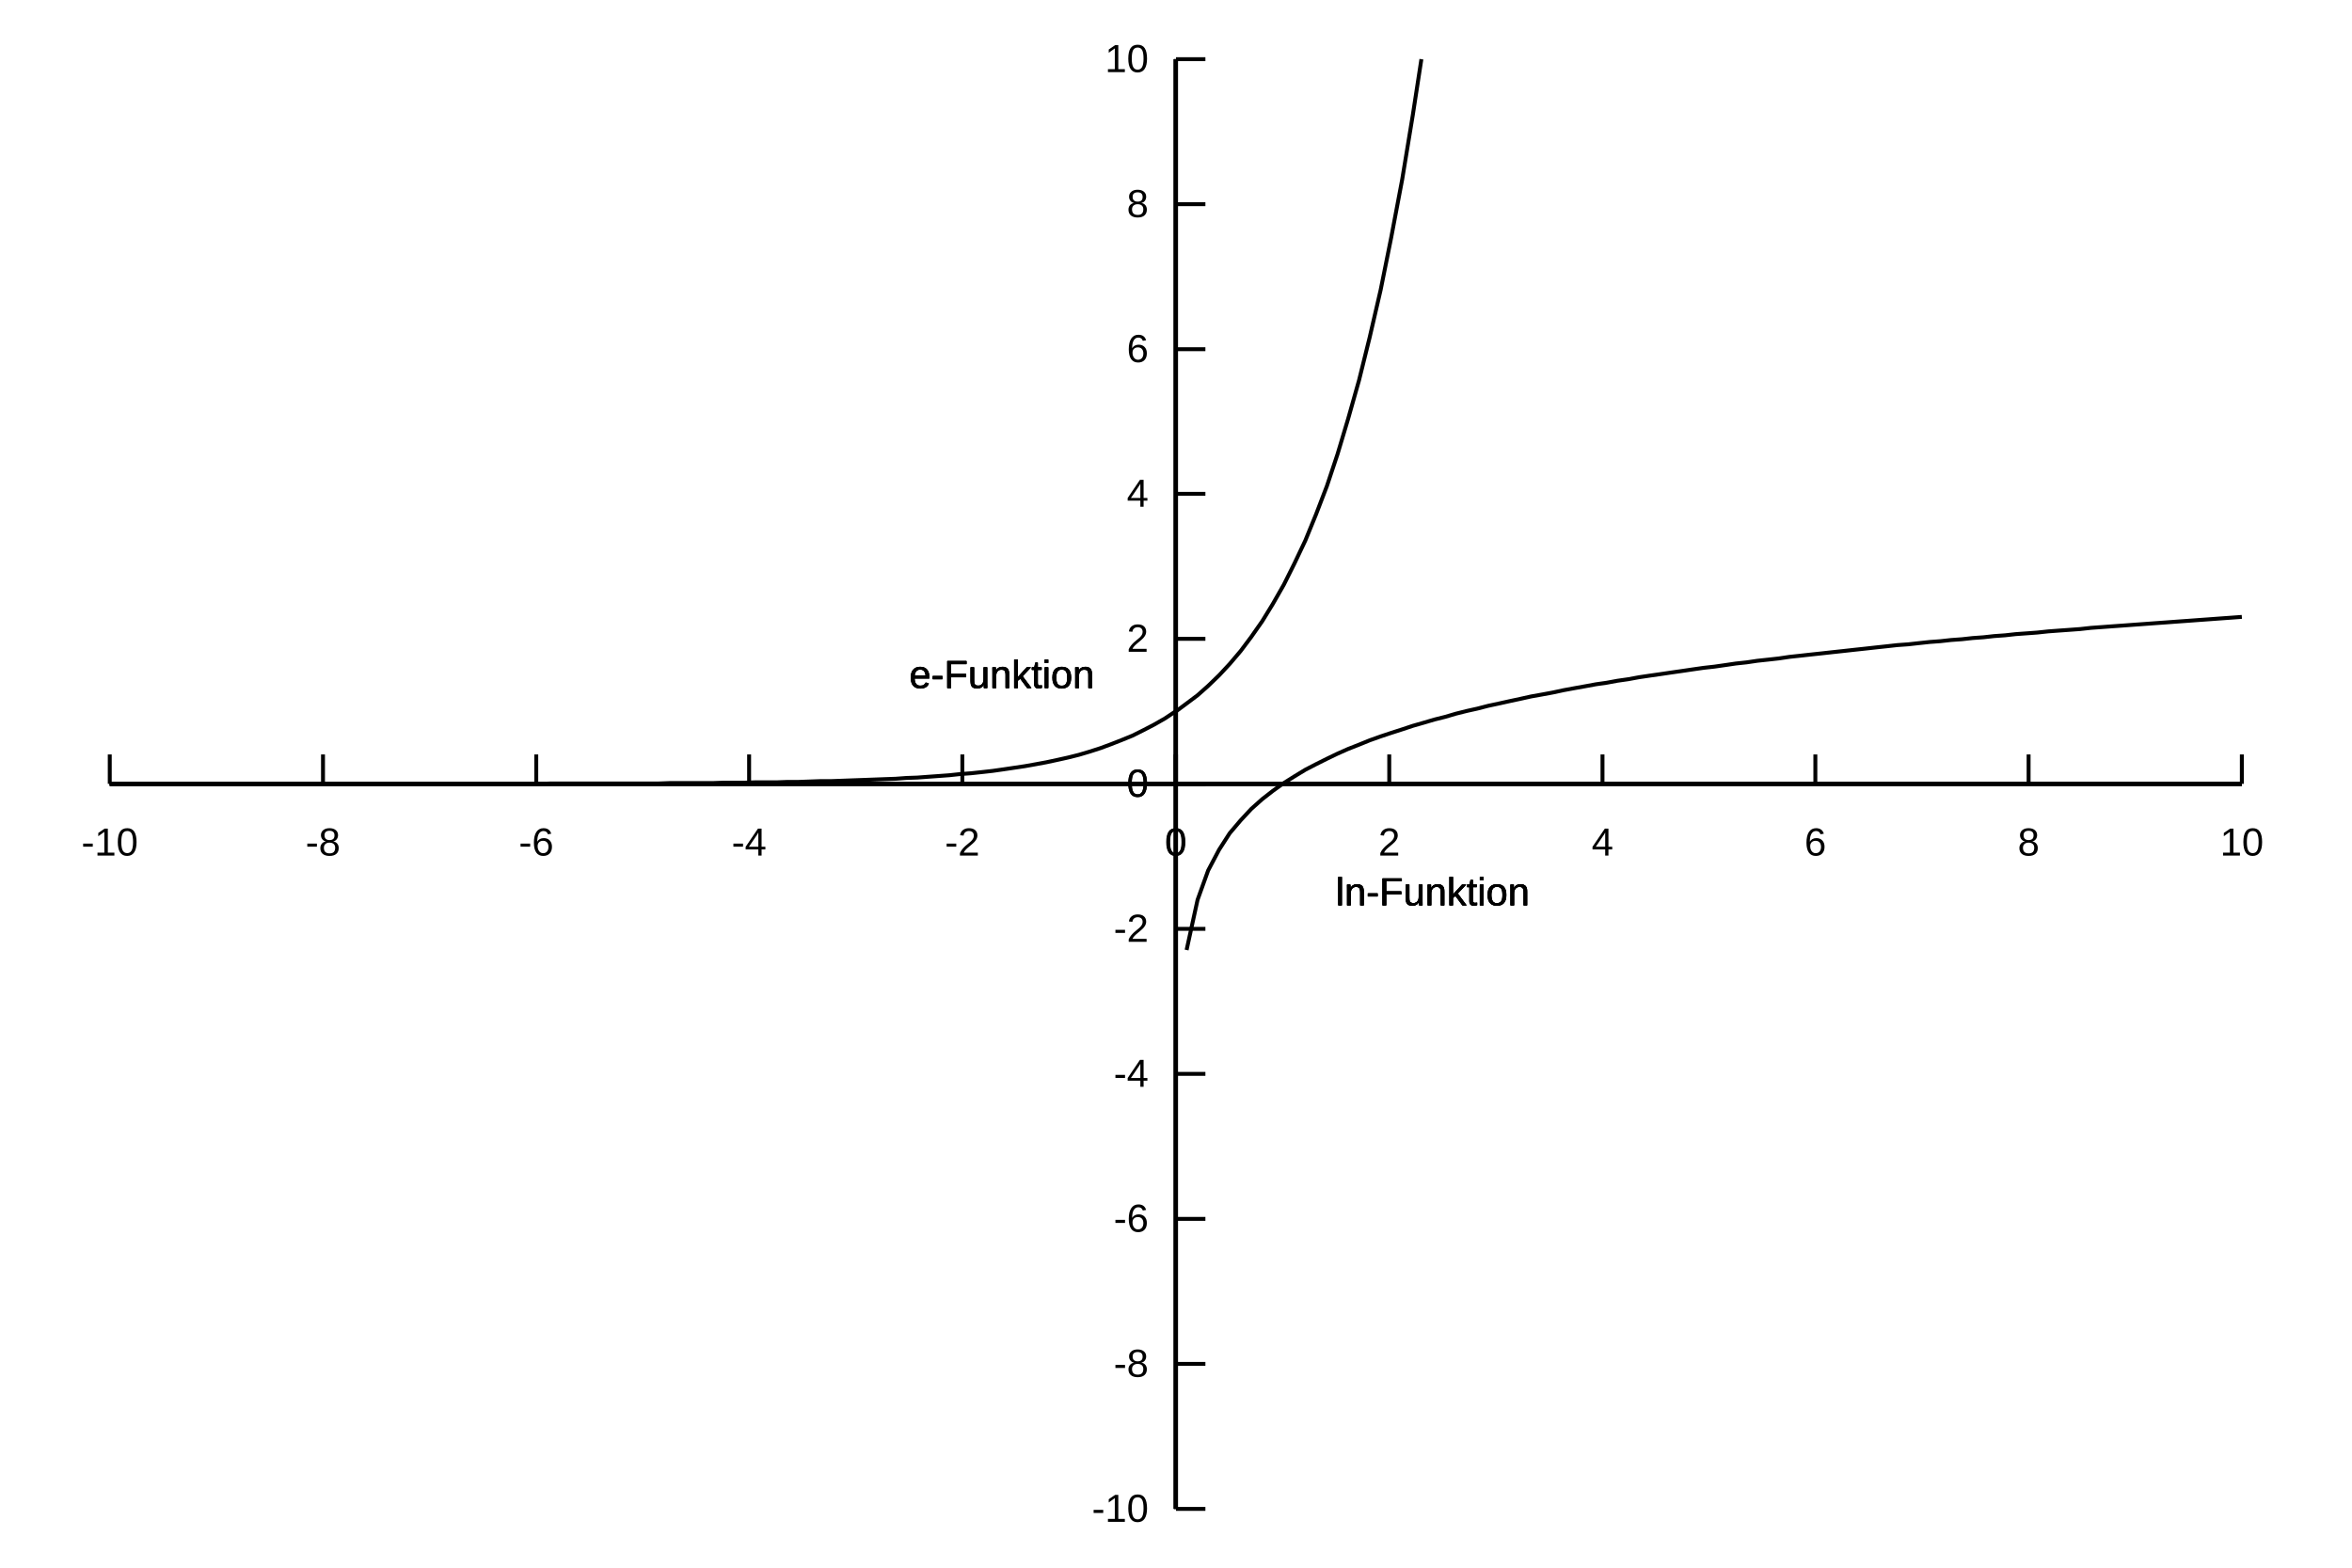
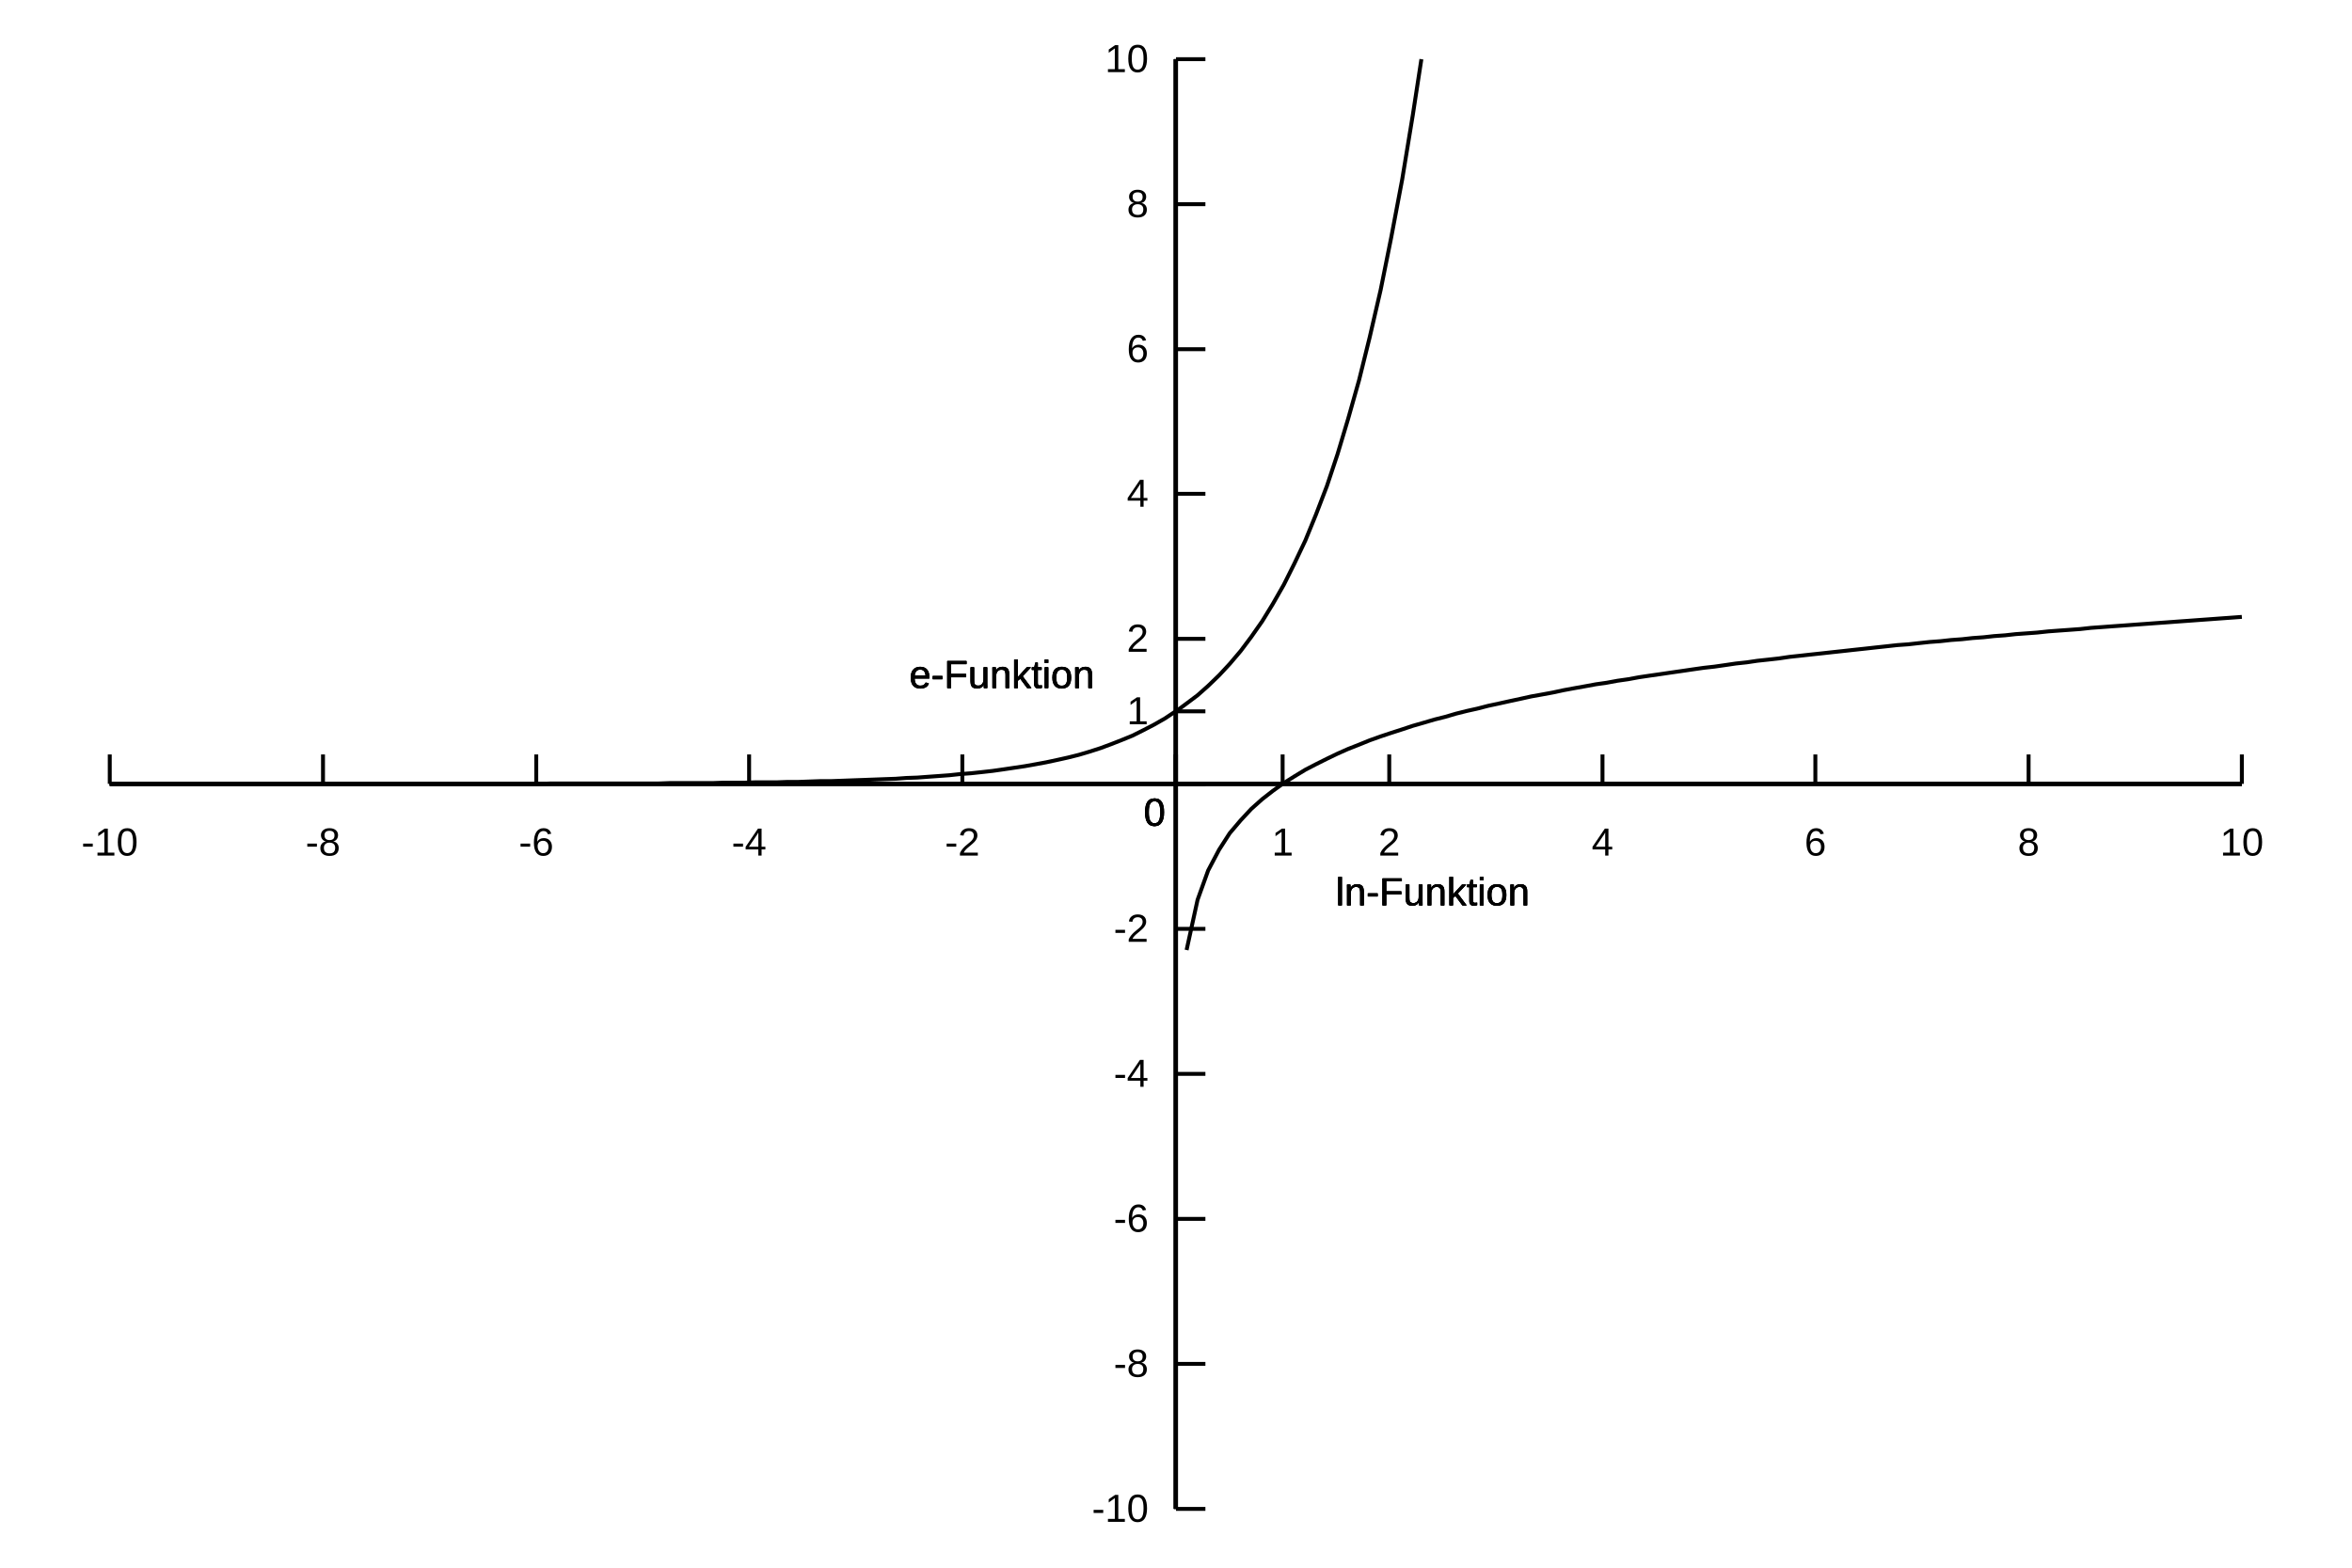
<svg xmlns="http://www.w3.org/2000/svg" xmlns:xlink="http://www.w3.org/1999/xlink" viewBox="0 0 600 400">
  <g id="gnuplot_canvas">
    <rect x="0" y="0" width="600" height="400" fill="none" />
    <defs>
      <circle id="gpDot" r="0.5" stroke-width="0.5" stroke="currentColor" />
      <path id="gpPt0" stroke-width="0.267" stroke="currentColor" d="M-1,0 h2 M0,-1 v2" />
      <path id="gpPt1" stroke-width="0.267" stroke="currentColor" d="M-1,-1 L1,1 M1,-1 L-1,1" />
      <path id="gpPt2" stroke-width="0.267" stroke="currentColor" d="M-1,0 L1,0 M0,-1 L0,1 M-1,-1 L1,1 M-1,1 L1,-1" />
      <rect id="gpPt3" stroke-width="0.267" stroke="currentColor" x="-1" y="-1" width="2" height="2" />
      <rect id="gpPt4" stroke-width="0.267" stroke="currentColor" fill="currentColor" x="-1" y="-1" width="2" height="2" />
      <circle id="gpPt5" stroke-width="0.267" stroke="currentColor" cx="0" cy="0" r="1" />
      <use xlink:href="#gpPt5" id="gpPt6" fill="currentColor" stroke="none" />
      <path id="gpPt7" stroke-width="0.267" stroke="currentColor" d="M0,-1.33 L-1.33,0.67 L1.33,0.67 z" />
      <use xlink:href="#gpPt7" id="gpPt8" fill="currentColor" stroke="none" />
      <use xlink:href="#gpPt7" id="gpPt9" stroke="currentColor" transform="rotate(180)" />
      <use xlink:href="#gpPt9" id="gpPt10" fill="currentColor" stroke="none" />
      <use xlink:href="#gpPt3" id="gpPt11" stroke="currentColor" transform="rotate(45)" />
      <use xlink:href="#gpPt11" id="gpPt12" fill="currentColor" stroke="none" />
      <path id="gpPt13" stroke-width="0.267" stroke="currentColor" d="M0,1.330 L1.265,0.411 L0.782,-1.067 L-0.782,-1.076 L-1.265,0.411 z" />
      <use xlink:href="#gpPt13" id="gpPt14" fill="currentColor" stroke="none" />
      <filter id="textbox" filterUnits="objectBoundingBox" x="0" y="0" height="1" width="1">
        <feFlood flood-color="white" flood-opacity="1" result="bgnd" />
        <feComposite in="SourceGraphic" in2="bgnd" operator="atop" />
      </filter>
      <filter id="greybox" filterUnits="objectBoundingBox" x="0" y="0" height="1" width="1">
        <feFlood flood-color="lightgrey" flood-opacity="1" result="grey" />
        <feComposite in="SourceGraphic" in2="grey" operator="atop" />
      </filter>
    </defs>
    <g fill="none" color="white" stroke="currentColor" stroke-width="1.00" stroke-linecap="butt" stroke-linejoin="miter">
</g>
    <g fill="none" color="black" stroke="currentColor" stroke-width="1.00" stroke-linecap="butt" stroke-linejoin="miter">
      <path stroke="black" d="M28.0,200.0 L28.0,192.5  " />
      <g transform="translate(28.0,218.3)" stroke="none" fill="black" font-family="arial" font-size="10.00" text-anchor="middle">
        <text>
          <tspan font-family="arial">-10</tspan>
        </text>
      </g>
    </g>
    <g fill="none" color="black" stroke="currentColor" stroke-width="1.00" stroke-linecap="butt" stroke-linejoin="miter">
      <path stroke="black" d="M82.4,200.0 L82.4,192.5  " />
      <g transform="translate(82.4,218.3)" stroke="none" fill="black" font-family="arial" font-size="10.00" text-anchor="middle">
        <text>
          <tspan font-family="arial">-8</tspan>
        </text>
      </g>
    </g>
    <g fill="none" color="black" stroke="currentColor" stroke-width="1.00" stroke-linecap="butt" stroke-linejoin="miter">
      <path stroke="black" d="M136.8,200.0 L136.8,192.5  " />
      <g transform="translate(136.8,218.3)" stroke="none" fill="black" font-family="arial" font-size="10.00" text-anchor="middle">
        <text>
          <tspan font-family="arial">-6</tspan>
        </text>
      </g>
    </g>
    <g fill="none" color="black" stroke="currentColor" stroke-width="1.00" stroke-linecap="butt" stroke-linejoin="miter">
      <path stroke="black" d="M191.1,200.0 L191.1,192.5  " />
      <g transform="translate(191.1,218.3)" stroke="none" fill="black" font-family="arial" font-size="10.00" text-anchor="middle">
        <text>
          <tspan font-family="arial">-4</tspan>
        </text>
      </g>
    </g>
    <g fill="none" color="black" stroke="currentColor" stroke-width="1.00" stroke-linecap="butt" stroke-linejoin="miter">
      <path stroke="black" d="M245.5,200.0 L245.5,192.5  " />
      <g transform="translate(245.5,218.3)" stroke="none" fill="black" font-family="arial" font-size="10.00" text-anchor="middle">
        <text>
          <tspan font-family="arial">-2</tspan>
        </text>
      </g>
    </g>
    <g fill="none" color="black" stroke="currentColor" stroke-width="1.00" stroke-linecap="butt" stroke-linejoin="miter">
      <path stroke="black" d="M299.9,200.0 L299.9,192.5  " />
      <g transform="translate(299.9,218.3)" stroke="none" fill="black" font-family="arial" font-size="10.00" text-anchor="middle">
-         <text>
-           <tspan font-family="arial"> 0</tspan>
-         </text>
+         <text />
      </g>
    </g>
    <g fill="none" color="black" stroke="currentColor" stroke-width="1.00" stroke-linecap="butt" stroke-linejoin="miter">
</g>
    <g fill="none" color="black" stroke="currentColor" stroke-width="1.00" stroke-linecap="butt" stroke-linejoin="miter">
      <path stroke="black" d="M28.0,15.1 M28.0,200.0 L299.9,200.0 L299.9,15.1 M28.0,15.1  " />
    </g>
    <g fill="none" color="white" stroke="currentColor" stroke-width="1.00" stroke-linecap="butt" stroke-linejoin="miter">
+       <g transform="translate(291.7,210.7)" stroke="none" fill="black" font-family="arial" font-size="10.00" text-anchor="start">
+         <text>
+           <tspan font-family="arial">0</tspan>
+         </text>
+       </g>
      <g transform="translate(231.9,175.6)" stroke="none" fill="black" font-family="arial" font-size="10.00" text-anchor="start">
        <text>
          <tspan font-family="arial">e-Funktion</tspan>
        </text>
      </g>
      <g transform="translate(340.7,231.0)" stroke="none" fill="black" font-family="arial" font-size="10.00" text-anchor="start">
        <text>
          <tspan font-family="arial">ln-Funktion</tspan>
        </text>
      </g>
    </g>
    <g fill="none" color="black" stroke="currentColor" stroke-width="1.00" stroke-linecap="butt" stroke-linejoin="miter">
</g>
    <g id="gnuplot_plot_1a">
      <g fill="none" color="black" stroke="currentColor" stroke-width="1.00" stroke-linecap="butt" stroke-linejoin="miter">
        <path stroke="rgb(  0,   0,   0)" d="M28.0,200.0 L30.7,200.0 L33.5,200.0 L36.2,200.0 L39.0,200.0 L41.7,200.0 L44.5,200.0 L47.2,200.0   L50.0,200.0 L52.7,200.0 L55.5,200.0 L58.2,200.0 L61.0,200.0 L63.7,200.0 L66.5,200.0 L69.2,200.0   L71.9,200.0 L74.7,200.0 L77.4,200.0 L80.2,200.0 L82.9,200.0 L85.7,200.0 L88.4,200.0 L91.2,200.0   L93.9,200.0 L96.7,200.0 L99.4,200.0 L102.2,200.0 L104.9,200.0 L107.6,200.0 L110.4,200.0 L113.1,200.0   L115.9,200.0 L118.6,200.0 L121.4,200.0 L124.1,200.0 L126.9,200.0 L129.6,200.0 L132.4,200.0 L135.1,200.0   L137.9,200.0 L140.6,199.9 L143.4,199.9 L146.1,199.9 L148.8,199.9 L151.6,199.9 L154.3,199.9 L157.1,199.9   L159.8,199.9 L162.6,199.9 L165.3,199.9 L168.1,199.9 L170.8,199.8 L173.6,199.8 L176.3,199.8 L179.1,199.8   L181.8,199.8 L184.5,199.7 L187.3,199.7 L190.0,199.7 L192.8,199.6 L195.5,199.6 L198.3,199.6 L201.0,199.5   L203.8,199.5 L206.5,199.4 L209.3,199.3 L212.0,199.3 L214.8,199.2 L217.5,199.1 L220.3,199.0 L223.0,198.9   L225.7,198.8 L228.5,198.7 L231.2,198.5 L234.0,198.4 L236.7,198.2 L239.5,198.0 L242.2,197.8 L245.0,197.5   L247.7,197.3 L250.5,197.0 L253.2,196.7 L256.0,196.3 L258.7,195.9 L261.4,195.5 L264.2,195.0 L266.9,194.5   L269.7,193.9 L272.4,193.3 L275.2,192.6 L277.9,191.8 L280.7,190.9 L283.4,189.9 L286.2,188.8 L288.9,187.7   L291.7,186.3 L294.4,184.9 L297.2,183.3 L299.9,181.5  " />
      </g>
    </g>
    <g id="gnuplot_plot_2a">
      <g fill="none" color="black" stroke="currentColor" stroke-width="1.00" stroke-linecap="butt" stroke-linejoin="miter">
</g>
    </g>
    <g fill="none" color="white" stroke="rgb(  0,   0,   0)" stroke-width="2.00" stroke-linecap="butt" stroke-linejoin="miter">
</g>
    <g fill="none" color="black" stroke="currentColor" stroke-width="2.00" stroke-linecap="butt" stroke-linejoin="miter">
</g>
    <g fill="none" color="black" stroke="black" stroke-width="1.00" stroke-linecap="butt" stroke-linejoin="miter">
</g>
    <g fill="none" color="black" stroke="currentColor" stroke-width="1.00" stroke-linecap="butt" stroke-linejoin="miter">
      <path stroke="black" d="M28.0,15.1 M28.0,200.0 L299.9,200.0 L299.9,15.1 M28.0,15.1  " />
    </g>
    <g fill="none" color="black" stroke="currentColor" stroke-width="1.00" stroke-linecap="butt" stroke-linejoin="miter">
</g>
    <g fill="none" color="black" stroke="currentColor" stroke-width="1.00" stroke-linecap="butt" stroke-linejoin="miter">
      <path stroke="black" d="M300.0,200.0 L307.5,200.0  " />
      <g transform="translate(293.0,203.3)" stroke="none" fill="black" font-family="arial" font-size="10.00" text-anchor="end">
-         <text>
-           <tspan font-family="arial"> 0</tspan>
+         <text />
+       </g>
+     </g>
+     <g fill="none" color="black" stroke="currentColor" stroke-width="1.00" stroke-linecap="butt" stroke-linejoin="miter">
+       <path stroke="black" d="M300.0,181.5 L307.5,181.5  " />
+       <g transform="translate(293.0,184.8)" stroke="none" fill="black" font-family="arial" font-size="10.00" text-anchor="end">
+         <text>
+           <tspan font-family="arial">1</tspan>
        </text>
      </g>
    </g>
    <g fill="none" color="black" stroke="currentColor" stroke-width="1.00" stroke-linecap="butt" stroke-linejoin="miter">
      <path stroke="black" d="M300.0,163.0 L307.5,163.0  " />
      <g transform="translate(293.0,166.3)" stroke="none" fill="black" font-family="arial" font-size="10.00" text-anchor="end">
        <text>
-           <tspan font-family="arial"> 2</tspan>
+           <tspan font-family="arial">2</tspan>
        </text>
      </g>
    </g>
    <g fill="none" color="black" stroke="currentColor" stroke-width="1.00" stroke-linecap="butt" stroke-linejoin="miter">
      <path stroke="black" d="M300.0,126.0 L307.5,126.0  " />
      <g transform="translate(293.0,129.3)" stroke="none" fill="black" font-family="arial" font-size="10.00" text-anchor="end">
        <text>
-           <tspan font-family="arial"> 4</tspan>
+           <tspan font-family="arial">4</tspan>
        </text>
      </g>
    </g>
    <g fill="none" color="black" stroke="currentColor" stroke-width="1.00" stroke-linecap="butt" stroke-linejoin="miter">
      <path stroke="black" d="M300.0,89.1 L307.5,89.1  " />
      <g transform="translate(293.0,92.4)" stroke="none" fill="black" font-family="arial" font-size="10.00" text-anchor="end">
        <text>
-           <tspan font-family="arial"> 6</tspan>
+           <tspan font-family="arial">6</tspan>
        </text>
      </g>
    </g>
    <g fill="none" color="black" stroke="currentColor" stroke-width="1.00" stroke-linecap="butt" stroke-linejoin="miter">
      <path stroke="black" d="M300.0,52.1 L307.5,52.1  " />
      <g transform="translate(293.0,55.4)" stroke="none" fill="black" font-family="arial" font-size="10.00" text-anchor="end">
        <text>
-           <tspan font-family="arial"> 8</tspan>
+           <tspan font-family="arial">8</tspan>
        </text>
      </g>
    </g>
    <g fill="none" color="black" stroke="currentColor" stroke-width="1.00" stroke-linecap="butt" stroke-linejoin="miter">
      <path stroke="black" d="M300.0,15.1 L307.5,15.1  " />
      <g transform="translate(293.0,18.4)" stroke="none" fill="black" font-family="arial" font-size="10.00" text-anchor="end">
        <text>
-           <tspan font-family="arial"> 10</tspan>
+           <tspan font-family="arial">10</tspan>
        </text>
      </g>
    </g>
    <g fill="none" color="black" stroke="currentColor" stroke-width="1.00" stroke-linecap="butt" stroke-linejoin="miter">
      <path stroke="black" d="M300.0,200.0 L300.0,192.5  " />
      <g transform="translate(300.0,218.3)" stroke="none" fill="black" font-family="arial" font-size="10.00" text-anchor="middle">
-         <text>
-           <tspan font-family="arial"> 0</tspan>
+         <text />
+       </g>
+     </g>
+     <g fill="none" color="black" stroke="currentColor" stroke-width="1.00" stroke-linecap="butt" stroke-linejoin="miter">
+       <path stroke="black" d="M327.2,200.0 L327.2,192.5  " />
+       <g transform="translate(327.2,218.3)" stroke="none" fill="black" font-family="arial" font-size="10.00" text-anchor="middle">
+         <text>
+           <tspan font-family="arial">1</tspan>
        </text>
      </g>
    </g>
    <g fill="none" color="black" stroke="currentColor" stroke-width="1.00" stroke-linecap="butt" stroke-linejoin="miter">
      <path stroke="black" d="M354.4,200.0 L354.4,192.5  " />
      <g transform="translate(354.4,218.3)" stroke="none" fill="black" font-family="arial" font-size="10.00" text-anchor="middle">
        <text>
-           <tspan font-family="arial"> 2</tspan>
+           <tspan font-family="arial">2</tspan>
        </text>
      </g>
    </g>
    <g fill="none" color="black" stroke="currentColor" stroke-width="1.00" stroke-linecap="butt" stroke-linejoin="miter">
      <path stroke="black" d="M408.8,200.0 L408.8,192.5  " />
      <g transform="translate(408.8,218.3)" stroke="none" fill="black" font-family="arial" font-size="10.00" text-anchor="middle">
        <text>
-           <tspan font-family="arial"> 4</tspan>
+           <tspan font-family="arial">4</tspan>
        </text>
      </g>
    </g>
    <g fill="none" color="black" stroke="currentColor" stroke-width="1.00" stroke-linecap="butt" stroke-linejoin="miter">
      <path stroke="black" d="M463.1,200.0 L463.1,192.5  " />
      <g transform="translate(463.1,218.3)" stroke="none" fill="black" font-family="arial" font-size="10.00" text-anchor="middle">
        <text>
-           <tspan font-family="arial"> 6</tspan>
+           <tspan font-family="arial">6</tspan>
        </text>
      </g>
    </g>
    <g fill="none" color="black" stroke="currentColor" stroke-width="1.00" stroke-linecap="butt" stroke-linejoin="miter">
      <path stroke="black" d="M517.5,200.0 L517.5,192.5  " />
      <g transform="translate(517.5,218.3)" stroke="none" fill="black" font-family="arial" font-size="10.00" text-anchor="middle">
        <text>
-           <tspan font-family="arial"> 8</tspan>
+           <tspan font-family="arial">8</tspan>
        </text>
      </g>
    </g>
    <g fill="none" color="black" stroke="currentColor" stroke-width="1.00" stroke-linecap="butt" stroke-linejoin="miter">
      <path stroke="black" d="M571.9,200.0 L571.9,192.5  " />
      <g transform="translate(571.9,218.3)" stroke="none" fill="black" font-family="arial" font-size="10.00" text-anchor="middle">
        <text>
-           <tspan font-family="arial"> 10</tspan>
+           <tspan font-family="arial">10</tspan>
        </text>
      </g>
    </g>
    <g fill="none" color="black" stroke="currentColor" stroke-width="1.00" stroke-linecap="butt" stroke-linejoin="miter">
</g>
    <g fill="none" color="black" stroke="currentColor" stroke-width="1.00" stroke-linecap="butt" stroke-linejoin="miter">
      <path stroke="black" d="M300.0,15.1 L300.0,200.0 L571.9,200.0 M571.9,15.1 M300.0,15.1  " />
    </g>
    <g fill="none" color="white" stroke="currentColor" stroke-width="1.00" stroke-linecap="butt" stroke-linejoin="miter">
+       <g transform="translate(291.8,210.7)" stroke="none" fill="black" font-family="arial" font-size="10.00" text-anchor="start">
+         <text>
+           <tspan font-family="arial">0</tspan>
+         </text>
+       </g>
      <g transform="translate(232.0,175.6)" stroke="none" fill="black" font-family="arial" font-size="10.00" text-anchor="start">
        <text>
          <tspan font-family="arial">e-Funktion</tspan>
        </text>
      </g>
      <g transform="translate(340.8,231.0)" stroke="none" fill="black" font-family="arial" font-size="10.00" text-anchor="start">
        <text>
          <tspan font-family="arial">ln-Funktion</tspan>
        </text>
      </g>
    </g>
    <g fill="none" color="black" stroke="currentColor" stroke-width="1.00" stroke-linecap="butt" stroke-linejoin="miter">
</g>
    <g id="gnuplot_plot_1b">
      <g fill="none" color="black" stroke="currentColor" stroke-width="1.00" stroke-linecap="butt" stroke-linejoin="miter">
        <path stroke="rgb(  0,   0,   0)" d="M300.0,181.5 L302.7,179.5 L305.5,177.4 L308.2,175.0 L311.0,172.3 L313.7,169.4 L316.5,166.1 L319.2,162.5   L322.0,158.5 L324.7,154.1 L327.5,149.2 L330.2,143.8 L333.0,137.9 L335.7,131.3 L338.5,124.0 L341.2,115.9   L343.9,106.9 L346.7,97.0 L349.4,86.1 L352.2,74.0 L354.9,60.6 L357.7,45.8 L360.4,29.4 L362.6,15.1    " />
      </g>
    </g>
    <g id="gnuplot_plot_2b">
      <g fill="none" color="black" stroke="currentColor" stroke-width="1.00" stroke-linecap="butt" stroke-linejoin="miter">
        <path stroke="rgb(  0,   0,   0)" d="M327.2,200.0 L327.5,199.8 L330.2,198.1 L333.0,196.4 L335.7,195.0 L338.5,193.6 L341.2,192.3 L343.9,191.1   L346.7,190.0 L349.4,188.9 L352.2,187.9 L354.9,187.0 L357.7,186.1 L360.4,185.2 L363.2,184.4 L365.9,183.6   L368.7,182.9 L371.4,182.1 L374.2,181.4 L376.9,180.8 L379.6,180.1 L382.4,179.5 L385.1,178.9 L387.9,178.3   L390.6,177.7 L393.4,177.2 L396.1,176.7 L398.9,176.1 L401.6,175.6 L404.4,175.1 L407.1,174.6 L409.9,174.2   L412.6,173.7 L415.4,173.3 L418.1,172.8 L420.8,172.4 L423.6,172.0 L426.3,171.6 L429.1,171.2 L431.8,170.8   L434.6,170.4 L437.3,170.1 L440.1,169.7 L442.8,169.3 L445.6,169.0 L448.3,168.6 L451.1,168.3 L453.8,168.0   L456.5,167.6 L459.3,167.3 L462.0,167.0 L464.8,166.7 L467.5,166.4 L470.3,166.1 L473.0,165.8 L475.8,165.5   L478.5,165.2 L481.3,164.9 L484.0,164.6 L486.8,164.4 L489.5,164.1 L492.3,163.8 L495.0,163.6 L497.7,163.3   L500.5,163.1 L503.2,162.8 L506.0,162.6 L508.7,162.3 L511.5,162.1 L514.2,161.8 L517.0,161.6 L519.7,161.4   L522.5,161.1 L525.2,160.9 L528.0,160.7 L530.7,160.5 L533.4,160.2 L536.2,160.0 L538.9,159.8 L541.7,159.6   L544.4,159.4 L547.2,159.2 L549.9,159.0 L552.7,158.8 L555.4,158.6 L558.2,158.4 L560.9,158.2 L563.7,158.0   L566.4,157.8 L569.2,157.6 L571.9,157.4  " />
      </g>
    </g>
    <g fill="none" color="white" stroke="rgb(  0,   0,   0)" stroke-width="2.00" stroke-linecap="butt" stroke-linejoin="miter">
</g>
    <g fill="none" color="black" stroke="currentColor" stroke-width="2.00" stroke-linecap="butt" stroke-linejoin="miter">
</g>
    <g fill="none" color="black" stroke="black" stroke-width="1.00" stroke-linecap="butt" stroke-linejoin="miter">
</g>
    <g fill="none" color="black" stroke="currentColor" stroke-width="1.00" stroke-linecap="butt" stroke-linejoin="miter">
      <path stroke="black" d="M300.0,15.1 L300.0,200.0 L571.9,200.0 M571.9,15.1 M300.0,15.1  " />
    </g>
    <g fill="none" color="black" stroke="currentColor" stroke-width="1.00" stroke-linecap="butt" stroke-linejoin="miter">
</g>
    <g fill="none" color="black" stroke="currentColor" stroke-width="1.00" stroke-linecap="butt" stroke-linejoin="miter">
</g>
    <g fill="none" color="black" stroke="currentColor" stroke-width="1.00" stroke-linecap="butt" stroke-linejoin="miter">
      <path stroke="black" d="M28.0,200.0 M28.0,385.0 M299.9,385.0 L299.9,200.0 L28.0,200.0  " />
    </g>
    <g fill="none" color="white" stroke="currentColor" stroke-width="1.00" stroke-linecap="butt" stroke-linejoin="miter">
+       <g transform="translate(291.7,210.7)" stroke="none" fill="black" font-family="arial" font-size="10.00" text-anchor="start">
+         <text>
+           <tspan font-family="arial">0</tspan>
+         </text>
+       </g>
      <g transform="translate(231.9,175.5)" stroke="none" fill="black" font-family="arial" font-size="10.00" text-anchor="start">
        <text>
          <tspan font-family="arial">e-Funktion</tspan>
        </text>
      </g>
      <g transform="translate(340.7,231.0)" stroke="none" fill="black" font-family="arial" font-size="10.00" text-anchor="start">
        <text>
          <tspan font-family="arial">ln-Funktion</tspan>
        </text>
      </g>
    </g>
    <g fill="none" color="black" stroke="currentColor" stroke-width="1.00" stroke-linecap="butt" stroke-linejoin="miter">
</g>
    <g id="gnuplot_plot_1c">
      <g fill="none" color="black" stroke="currentColor" stroke-width="1.00" stroke-linecap="butt" stroke-linejoin="miter">
</g>
    </g>
    <g id="gnuplot_plot_2c">
      <g fill="none" color="black" stroke="currentColor" stroke-width="1.00" stroke-linecap="butt" stroke-linejoin="miter">
</g>
    </g>
    <g fill="none" color="white" stroke="rgb(  0,   0,   0)" stroke-width="2.00" stroke-linecap="butt" stroke-linejoin="miter">
</g>
    <g fill="none" color="black" stroke="currentColor" stroke-width="2.00" stroke-linecap="butt" stroke-linejoin="miter">
</g>
    <g fill="none" color="black" stroke="black" stroke-width="1.00" stroke-linecap="butt" stroke-linejoin="miter">
</g>
    <g fill="none" color="black" stroke="currentColor" stroke-width="1.00" stroke-linecap="butt" stroke-linejoin="miter">
      <path stroke="black" d="M28.0,385.0 M299.9,385.0 L299.9,200.0 L28.0,200.0  " />
    </g>
    <g fill="none" color="black" stroke="currentColor" stroke-width="1.00" stroke-linecap="butt" stroke-linejoin="miter">
</g>
    <g fill="none" color="black" stroke="currentColor" stroke-width="1.00" stroke-linecap="butt" stroke-linejoin="miter">
      <path stroke="black" d="M300.0,385.0 L307.5,385.0  " />
      <g transform="translate(293.0,388.3)" stroke="none" fill="black" font-family="arial" font-size="10.00" text-anchor="end">
        <text>
          <tspan font-family="arial">-10</tspan>
        </text>
      </g>
    </g>
    <g fill="none" color="black" stroke="currentColor" stroke-width="1.00" stroke-linecap="butt" stroke-linejoin="miter">
      <path stroke="black" d="M300.0,348.0 L307.5,348.0  " />
      <g transform="translate(293.0,351.3)" stroke="none" fill="black" font-family="arial" font-size="10.00" text-anchor="end">
        <text>
          <tspan font-family="arial">-8</tspan>
        </text>
      </g>
    </g>
    <g fill="none" color="black" stroke="currentColor" stroke-width="1.00" stroke-linecap="butt" stroke-linejoin="miter">
      <path stroke="black" d="M300.0,311.0 L307.5,311.0  " />
      <g transform="translate(293.0,314.3)" stroke="none" fill="black" font-family="arial" font-size="10.00" text-anchor="end">
        <text>
          <tspan font-family="arial">-6</tspan>
        </text>
      </g>
    </g>
    <g fill="none" color="black" stroke="currentColor" stroke-width="1.00" stroke-linecap="butt" stroke-linejoin="miter">
      <path stroke="black" d="M300.0,274.0 L307.5,274.0  " />
      <g transform="translate(293.0,277.3)" stroke="none" fill="black" font-family="arial" font-size="10.00" text-anchor="end">
        <text>
          <tspan font-family="arial">-4</tspan>
        </text>
      </g>
    </g>
    <g fill="none" color="black" stroke="currentColor" stroke-width="1.00" stroke-linecap="butt" stroke-linejoin="miter">
      <path stroke="black" d="M300.0,237.0 L307.5,237.0  " />
      <g transform="translate(293.0,240.3)" stroke="none" fill="black" font-family="arial" font-size="10.00" text-anchor="end">
        <text>
          <tspan font-family="arial">-2</tspan>
        </text>
      </g>
    </g>
    <g fill="none" color="black" stroke="currentColor" stroke-width="1.00" stroke-linecap="butt" stroke-linejoin="miter">
      <path stroke="black" d="M300.0,200.0 L307.5,200.0  " />
      <g transform="translate(293.0,203.3)" stroke="none" fill="black" font-family="arial" font-size="10.00" text-anchor="end">
-         <text>
-           <tspan font-family="arial"> 0</tspan>
-         </text>
+         <text />
      </g>
    </g>
    <g fill="none" color="black" stroke="currentColor" stroke-width="1.00" stroke-linecap="butt" stroke-linejoin="miter">
</g>
    <g fill="none" color="black" stroke="currentColor" stroke-width="1.00" stroke-linecap="butt" stroke-linejoin="miter">
      <path stroke="black" d="M300.0,200.0 L300.0,385.0 M571.9,385.0 M571.9,200.0 L300.0,200.0  " />
    </g>
    <g fill="none" color="white" stroke="currentColor" stroke-width="1.00" stroke-linecap="butt" stroke-linejoin="miter">
+       <g transform="translate(291.8,210.7)" stroke="none" fill="black" font-family="arial" font-size="10.00" text-anchor="start">
+         <text>
+           <tspan font-family="arial">0</tspan>
+         </text>
+       </g>
      <g transform="translate(232.0,175.5)" stroke="none" fill="black" font-family="arial" font-size="10.00" text-anchor="start">
        <text>
          <tspan font-family="arial">e-Funktion</tspan>
        </text>
      </g>
      <g transform="translate(340.8,231.0)" stroke="none" fill="black" font-family="arial" font-size="10.00" text-anchor="start">
        <text>
          <tspan font-family="arial">ln-Funktion</tspan>
        </text>
      </g>
    </g>
    <g fill="none" color="black" stroke="currentColor" stroke-width="1.00" stroke-linecap="butt" stroke-linejoin="miter">
</g>
    <g id="gnuplot_plot_1d">
      <g fill="none" color="black" stroke="currentColor" stroke-width="1.00" stroke-linecap="butt" stroke-linejoin="miter">
</g>
    </g>
    <g id="gnuplot_plot_2d">
      <g fill="none" color="black" stroke="currentColor" stroke-width="1.00" stroke-linecap="butt" stroke-linejoin="miter">
        <path stroke="rgb(  0,   0,   0)" d="M302.7,242.4 L305.5,229.6 L308.2,222.1 L311.0,216.8 L313.7,212.6 L316.5,209.3 L319.2,206.4 L322.0,203.9   L324.7,201.8 L327.2,200.0  " />
      </g>
    </g>
    <g fill="none" color="white" stroke="rgb(  0,   0,   0)" stroke-width="2.00" stroke-linecap="butt" stroke-linejoin="miter">
</g>
    <g fill="none" color="black" stroke="currentColor" stroke-width="2.00" stroke-linecap="butt" stroke-linejoin="miter">
</g>
    <g fill="none" color="black" stroke="black" stroke-width="1.00" stroke-linecap="butt" stroke-linejoin="miter">
</g>
    <g fill="none" color="black" stroke="currentColor" stroke-width="1.00" stroke-linecap="butt" stroke-linejoin="miter">
      <path stroke="black" d="M300.0,200.0 L300.0,385.0 M571.9,385.0 M571.9,200.0 L300.0,200.0  " />
    </g>
    <g fill="none" color="black" stroke="currentColor" stroke-width="1.00" stroke-linecap="butt" stroke-linejoin="miter">
</g>
  </g>
</svg>
